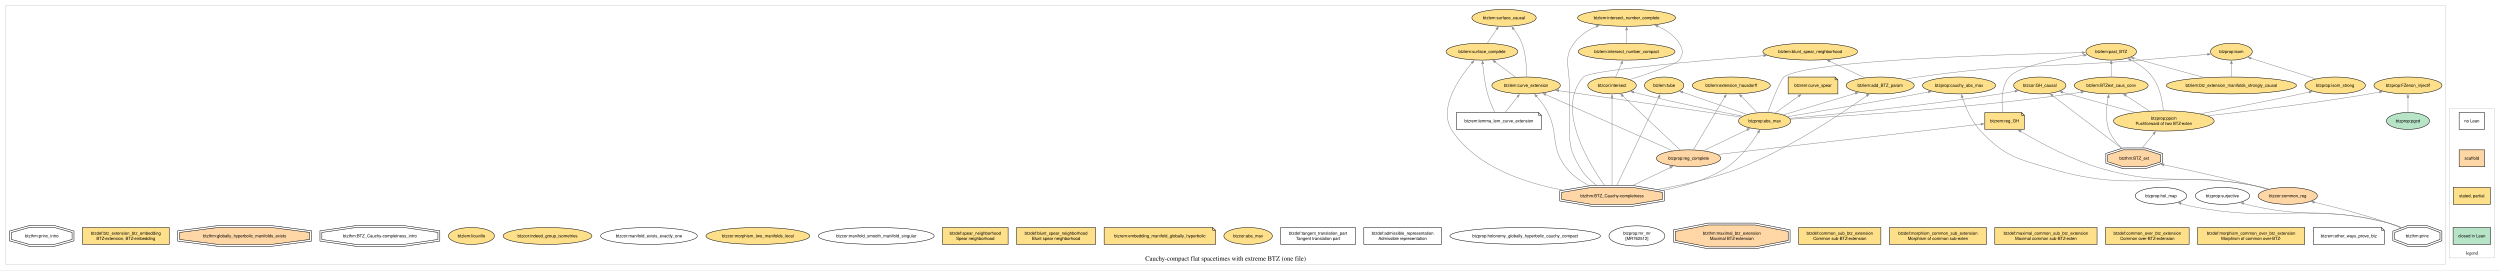
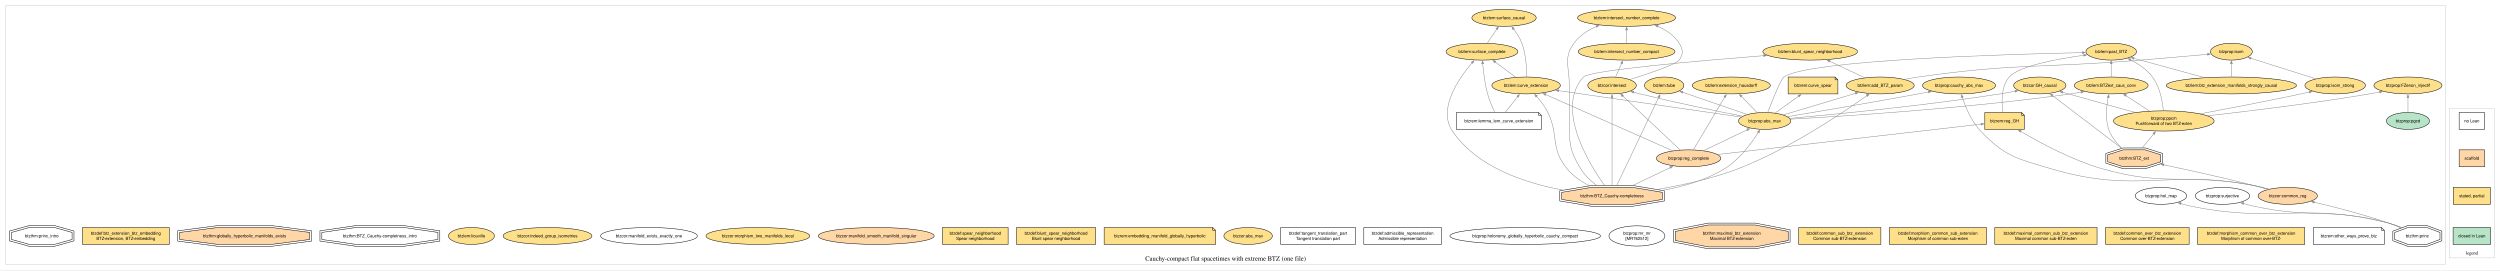
<svg xmlns="http://www.w3.org/2000/svg" width="5324pt" height="575pt" viewBox="0.00 0.00 5324.00 575.00">
  <g id="graph0" class="graph" transform="scale(1 1) rotate(0) translate(4 571.07)">
    <polygon fill="white" stroke="none" points="-4,4 -4,-571.07 5320,-571.07 5320,4 -4,4" />
    <g id="clust1" class="cluster">
      <polygon fill="none" stroke="#cccccc" points="8,-8 8,-559.07 5204,-559.07 5204,-8 8,-8" />
      <text xml:space="preserve" text-anchor="middle" x="2606" y="-15.95" font-family="Times,serif" font-size="14.00">Cauchy-compact flat spacetimes with extreme BTZ (one file)</text>
    </g>
    <g id="clust2" class="cluster">
      <polygon fill="none" stroke="#cccccc" points="5212,-21.84 5212,-339.5 5308,-339.5 5308,-21.84 5212,-21.84" />
      <text xml:space="preserve" text-anchor="middle" x="5260" y="-29.09" font-family="Times,serif" font-size="10.00">legend</text>
    </g>
    <g id="node1" class="node">
      <polygon fill="#ffffff" stroke="black" points="149.53,-61.14 149.53,-76.05 111.73,-86.59 58.27,-86.59 20.47,-76.05 20.47,-61.14 58.27,-50.59 111.73,-50.59 149.53,-61.14" />
      <polygon fill="none" stroke="black" points="153.53,-58.1 153.53,-79.09 112.27,-90.59 57.73,-90.59 16.47,-79.09 16.47,-58.1 57.73,-46.59 112.27,-46.59 153.53,-58.1" />
      <text xml:space="preserve" text-anchor="middle" x="85" y="-65.67" font-family="Helvetica,sans-Serif" font-size="9.00">btzthm:princ_intro</text>
    </g>
    <g id="node2" class="node">
      <polygon fill="#ffe08a" stroke="black" points="356.38,-86.59 171.62,-86.59 171.62,-50.59 356.38,-50.59 356.38,-86.59" />
      <text xml:space="preserve" text-anchor="middle" x="264" y="-71.29" font-family="Helvetica,sans-Serif" font-size="9.00">btzdef:btz_extension_btz_embedding</text>
      <text xml:space="preserve" text-anchor="middle" x="264" y="-60.04" font-family="Helvetica,sans-Serif" font-size="9.00">BTZ-extension, BTZ-embedding</text>
    </g>
    <g id="node3" class="node">
      <polygon fill="#ffd6a5" stroke="black" points="655.5,-61.14 655.5,-76.05 574.37,-86.59 459.63,-86.59 378.5,-76.05 378.5,-61.14 459.63,-50.59 574.37,-50.59 655.5,-61.14" />
      <polygon fill="none" stroke="black" points="659.5,-57.62 659.5,-79.56 574.63,-90.59 459.37,-90.59 374.5,-79.56 374.5,-57.62 459.37,-46.59 574.63,-46.59 659.5,-57.62" />
      <text xml:space="preserve" text-anchor="middle" x="517" y="-65.67" font-family="Helvetica,sans-Serif" font-size="9.00">btzthm:globally_hyperbolic_manifolds_exists</text>
    </g>
    <g id="node4" class="node">
      <polygon fill="#ffffff" stroke="black" points="928.61,-61.14 928.61,-76.05 856.2,-86.59 753.8,-86.59 681.39,-76.05 681.39,-61.14 753.8,-50.59 856.2,-50.59 928.61,-61.14" />
      <polygon fill="none" stroke="black" points="932.61,-57.68 932.61,-79.51 856.49,-90.59 753.51,-90.59 677.39,-79.51 677.39,-57.68 753.51,-46.59 856.49,-46.59 932.61,-57.68" />
      <text xml:space="preserve" text-anchor="middle" x="805" y="-65.67" font-family="Helvetica,sans-Serif" font-size="9.00">btzthm:BTZ_Cauchy-completness_intro</text>
    </g>
    <g id="node5" class="node">
      <ellipse fill="#ffe08a" stroke="black" cx="1000" cy="-68.59" rx="48.96" ry="18" />
      <text xml:space="preserve" text-anchor="middle" x="1000" y="-65.67" font-family="Helvetica,sans-Serif" font-size="9.00">btzlem:liouville</text>
    </g>
    <g id="node6" class="node">
      <ellipse fill="#ffe08a" stroke="black" cx="4748" cy="-461.07" rx="44.53" ry="18" />
      <text xml:space="preserve" text-anchor="middle" x="4748" y="-458.15" font-family="Helvetica,sans-Serif" font-size="9.00">btzprop:isom</text>
    </g>
    <g id="node7" class="node">
      <ellipse fill="#ffe08a" stroke="black" cx="1162" cy="-68.59" rx="94.67" ry="18" />
      <text xml:space="preserve" text-anchor="middle" x="1162" y="-65.67" font-family="Helvetica,sans-Serif" font-size="9.00">btzcor:indeed_group_isometries</text>
    </g>
    <g id="node8" class="node">
      <ellipse fill="#ffffff" stroke="black" cx="1378" cy="-68.59" rx="103.1" ry="18" />
      <text xml:space="preserve" text-anchor="middle" x="1378" y="-65.67" font-family="Helvetica,sans-Serif" font-size="9.00">btzcor:manifold_exists_exactly_one</text>
    </g>
    <g id="node9" class="node">
      <ellipse fill="#ffe08a" stroke="black" cx="1610" cy="-68.59" rx="110.65" ry="18" />
      <text xml:space="preserve" text-anchor="middle" x="1610" y="-65.67" font-family="Helvetica,sans-Serif" font-size="9.00">btzcor:morphism_two_manifolds_local</text>
    </g>
    <g id="node10" class="node">
-       <ellipse fill="#ffffff" stroke="black" cx="1862" cy="-68.59" rx="123.52" ry="18" />
+       <ellipse fill="#ffd6a5" stroke="black" cx="1862" cy="-68.59" rx="123.52" ry="18" />
      <text xml:space="preserve" text-anchor="middle" x="1862" y="-65.67" font-family="Helvetica,sans-Serif" font-size="9.00">btzcor:manifold_smooth_manifold_singular</text>
    </g>
    <g id="node11" class="node">
      <ellipse fill="#ffe08a" stroke="black" cx="4969" cy="-389.07" rx="64.49" ry="18" />
      <text xml:space="preserve" text-anchor="middle" x="4969" y="-386.15" font-family="Helvetica,sans-Serif" font-size="9.00">btzprop:isom_strong</text>
    </g>
    <g id="edge1" class="edge">
      <path fill="none" stroke="#888888" d="M4927.43,-403.24C4887.88,-415.76 4828.71,-434.51 4789.27,-447" />
      <polygon fill="#888888" stroke="#888888" points="4788.67,-444.99 4783.58,-448.8 4789.93,-448.99 4788.67,-444.99" />
    </g>
    <g id="node12" class="node">
      <ellipse fill="#ffe08a" stroke="black" cx="4492" cy="-461.07" rx="53.84" ry="18" />
      <text xml:space="preserve" text-anchor="middle" x="4492" y="-458.15" font-family="Helvetica,sans-Serif" font-size="9.00">btzlem:past_BTZ</text>
    </g>
    <g id="node13" class="node">
      <ellipse fill="#ffe08a" stroke="black" cx="5124" cy="-389.07" rx="72.48" ry="18" />
      <text xml:space="preserve" text-anchor="middle" x="5124" y="-386.15" font-family="Helvetica,sans-Serif" font-size="9.00">btzprop:FZenon_injectif</text>
    </g>
    <g id="node14" class="node">
      <polygon fill="#ffe08a" stroke="black" points="4301.12,-331.5 4222.88,-331.5 4222.88,-295.5 4307.12,-295.5 4307.12,-325.5 4301.12,-331.5" />
      <polyline fill="none" stroke="black" points="4301.12,-331.5 4301.12,-325.5" />
      <polyline fill="none" stroke="black" points="4307.12,-325.5 4301.12,-325.5" />
      <text xml:space="preserve" text-anchor="middle" x="4265" y="-310.58" font-family="Helvetica,sans-Serif" font-size="9.00">btzrem:reg_GH</text>
    </g>
    <g id="edge2" class="edge">
      <path fill="none" stroke="#888888" d="M4261.5,-331.83C4258.42,-352.36 4256.89,-386.4 4275,-407.07 4295.71,-430.71 4377.17,-445.66 4434.16,-453.45" />
      <polygon fill="#888888" stroke="#888888" points="4433.6,-455.49 4439.83,-454.21 4434.16,-451.33 4433.6,-455.49" />
    </g>
    <g id="node15" class="node">
      <polygon fill="#ffe08a" stroke="black" points="2142.88,-86.59 2003.12,-86.59 2003.12,-50.59 2142.88,-50.59 2142.88,-86.59" />
      <text xml:space="preserve" text-anchor="middle" x="2073" y="-71.29" font-family="Helvetica,sans-Serif" font-size="9.00">btzdef:spear_neighborhood</text>
      <text xml:space="preserve" text-anchor="middle" x="2073" y="-60.04" font-family="Helvetica,sans-Serif" font-size="9.00">Spear neighborhood</text>
    </g>
    <g id="node16" class="node">
      <polygon fill="#ffe08a" stroke="black" points="2329.12,-86.59 2160.88,-86.59 2160.88,-50.59 2329.12,-50.59 2329.12,-86.59" />
      <text xml:space="preserve" text-anchor="middle" x="2245" y="-71.29" font-family="Helvetica,sans-Serif" font-size="9.00">btzdef:blunt_spear_neighborhood</text>
      <text xml:space="preserve" text-anchor="middle" x="2245" y="-60.04" font-family="Helvetica,sans-Serif" font-size="9.00">Blunt spear neighborhood</text>
    </g>
    <g id="node17" class="node">
      <ellipse fill="#ffe08a" stroke="black" cx="3540" cy="-389.07" rx="41.86" ry="18" />
      <text xml:space="preserve" text-anchor="middle" x="3540" y="-386.15" font-family="Helvetica,sans-Serif" font-size="9.00">btzlem:tube</text>
    </g>
    <g id="node18" class="node">
      <ellipse fill="#ffe08a" stroke="black" cx="4000" cy="-389.07" rx="72.48" ry="18" />
      <text xml:space="preserve" text-anchor="middle" x="4000" y="-386.15" font-family="Helvetica,sans-Serif" font-size="9.00">btzlem:add_BTZ_param</text>
    </g>
    <g id="edge4" class="edge">
      <path fill="none" stroke="#888888" d="M4051.67,-401.97C4061.38,-403.9 4071.47,-405.71 4081,-407.07 4290.17,-436.83 4344.43,-425.8 4555,-443.07 4603.44,-447.04 4658.69,-451.95 4697.63,-455.47" />
      <polygon fill="#888888" stroke="#888888" points="4697.03,-457.52 4703.2,-455.97 4697.41,-453.34 4697.03,-457.52" />
    </g>
    <g id="node19" class="node">
      <ellipse fill="#ffe08a" stroke="black" cx="3851" cy="-461.07" rx="100.88" ry="18" />
      <text xml:space="preserve" text-anchor="middle" x="3851" y="-458.15" font-family="Helvetica,sans-Serif" font-size="9.00">btzlem:blunt_spear_neighborhood</text>
    </g>
    <g id="edge3" class="edge">
      <path fill="none" stroke="#888888" d="M3967.3,-405.43C3945.22,-415.81 3915.89,-429.58 3892.22,-440.71" />
      <polygon fill="#888888" stroke="#888888" points="3891.6,-438.67 3887.07,-443.13 3893.39,-442.48 3891.6,-438.67" />
    </g>
    <g id="node20" class="node">
      <ellipse fill="#ffe08a" stroke="black" cx="3246" cy="-389.07" rx="72.93" ry="18" />
      <text xml:space="preserve" text-anchor="middle" x="3246" y="-386.15" font-family="Helvetica,sans-Serif" font-size="9.00">btzlem:curve_extension</text>
    </g>
    <g id="node21" class="node">
      <ellipse fill="#ffe08a" stroke="black" cx="3199" cy="-533.07" rx="68.49" ry="18" />
      <text xml:space="preserve" text-anchor="middle" x="3199" y="-530.15" font-family="Helvetica,sans-Serif" font-size="9.00">btzlem:surface_causal</text>
    </g>
    <g id="edge6" class="edge">
      <path fill="none" stroke="#888888" d="M3246.84,-407.4C3247.15,-425.79 3245.95,-455.39 3237,-479.07 3232.9,-489.91 3226,-500.56 3219.2,-509.43" />
      <polygon fill="#888888" stroke="#888888" points="3217.59,-508.09 3215.49,-514.09 3220.87,-510.71 3217.59,-508.09" />
    </g>
    <g id="node22" class="node">
      <ellipse fill="#ffe08a" stroke="black" cx="3152" cy="-461.07" rx="76.48" ry="18" />
      <text xml:space="preserve" text-anchor="middle" x="3152" y="-458.15" font-family="Helvetica,sans-Serif" font-size="9.00">btzlem:surface_complete</text>
    </g>
    <g id="edge5" class="edge">
      <path fill="none" stroke="#888888" d="M3223.72,-406.66C3210.61,-416.42 3193.91,-428.86 3179.93,-439.27" />
      <polygon fill="#888888" stroke="#888888" points="3178.89,-437.43 3175.33,-442.7 3181.4,-440.8 3178.89,-437.43" />
    </g>
    <g id="edge7" class="edge">
      <path fill="none" stroke="#888888" d="M3163.38,-479.02C3169.44,-488.04 3176.98,-499.28 3183.57,-509.08" />
      <polygon fill="#888888" stroke="#888888" points="3181.8,-510.21 3186.88,-514.03 3185.28,-507.87 3181.8,-510.21" />
    </g>
    <g id="node23" class="node">
      <polygon fill="#ffffff" stroke="black" points="3272.5,-331.5 3097.5,-331.5 3097.5,-295.5 3278.5,-295.5 3278.5,-325.5 3272.5,-331.5" />
      <polyline fill="none" stroke="black" points="3272.5,-331.5 3272.5,-325.5" />
      <polyline fill="none" stroke="black" points="3278.5,-325.5 3272.5,-325.5" />
      <text xml:space="preserve" text-anchor="middle" x="3188" y="-310.58" font-family="Helvetica,sans-Serif" font-size="9.00">btzrem:lemma_lem_curve_extension</text>
    </g>
    <g id="edge8" class="edge">
      <path fill="none" stroke="#888888" d="M3201.75,-331.94C3209.6,-341.9 3219.55,-354.52 3228.02,-365.27" />
      <polygon fill="#888888" stroke="#888888" points="3226.25,-366.42 3231.62,-369.83 3229.55,-363.82 3226.25,-366.42" />
    </g>
    <g id="edge9" class="edge">
      <path fill="none" stroke="#888888" d="M3179.18,-331.9C3173.99,-342.88 3167.72,-357.49 3164,-371.07 3158.16,-392.38 3155.1,-417.38 3153.54,-435.45" />
      <polygon fill="#888888" stroke="#888888" points="3151.47,-435.08 3153.08,-441.23 3155.65,-435.41 3151.47,-435.08" />
    </g>
    <g id="node24" class="node">
      <ellipse fill="#ffe08a" stroke="black" cx="3460" cy="-461.07" rx="103.1" ry="18" />
      <text xml:space="preserve" text-anchor="middle" x="3460" y="-458.15" font-family="Helvetica,sans-Serif" font-size="9.00">btzlem:intersect_number_compact</text>
    </g>
    <g id="node25" class="node">
      <ellipse fill="#ffe08a" stroke="black" cx="3460" cy="-533.07" rx="104.43" ry="18" />
      <text xml:space="preserve" text-anchor="middle" x="3460" y="-530.15" font-family="Helvetica,sans-Serif" font-size="9.00">btzlem:intersect_number_complete</text>
    </g>
    <g id="edge10" class="edge">
      <path fill="none" stroke="#888888" d="M3460,-479.37C3460,-487.85 3460,-498.21 3460,-507.49" />
      <polygon fill="#888888" stroke="#888888" points="3457.9,-507.45 3460,-513.45 3462.1,-507.45 3457.9,-507.45" />
    </g>
    <g id="node26" class="node">
      <ellipse fill="#ffe08a" stroke="black" cx="3429" cy="-389.07" rx="51.63" ry="18" />
      <text xml:space="preserve" text-anchor="middle" x="3429" y="-386.15" font-family="Helvetica,sans-Serif" font-size="9.00">btzcor:intersect</text>
    </g>
    <g id="edge11" class="edge">
      <path fill="none" stroke="#888888" d="M3436.5,-407.02C3440.37,-415.74 3445.15,-426.53 3449.38,-436.09" />
      <polygon fill="#888888" stroke="#888888" points="3447.39,-436.78 3451.74,-441.41 3451.23,-435.08 3447.39,-436.78" />
    </g>
    <g id="edge12" class="edge">
      <path fill="none" stroke="#888888" d="M3466.91,-401.66C3507.11,-414.33 3565.71,-434.02 3572,-443.07 3581.14,-456.2 3580.56,-465.55 3572,-479.07 3561.44,-495.74 3544.07,-507.27 3526.12,-515.2" />
      <polygon fill="#888888" stroke="#888888" points="3525.62,-513.14 3520.89,-517.38 3527.24,-517.01 3525.62,-513.14" />
    </g>
    <g id="node27" class="node">
      <polygon fill="#ffe08a" stroke="black" points="3904,-407.07 3804,-407.07 3804,-371.07 3910,-371.07 3910,-401.07 3904,-407.07" />
      <polyline fill="none" stroke="black" points="3904,-407.07 3904,-401.07" />
      <polyline fill="none" stroke="black" points="3910,-401.07 3904,-401.07" />
      <text xml:space="preserve" text-anchor="middle" x="3857" y="-386.15" font-family="Helvetica,sans-Serif" font-size="9.00">btzrem:curve_spear</text>
    </g>
    <g id="node28" class="node">
      <ellipse fill="#ffe08a" stroke="black" cx="3683" cy="-389.07" rx="83.13" ry="18" />
      <text xml:space="preserve" text-anchor="middle" x="3683" y="-386.15" font-family="Helvetica,sans-Serif" font-size="9.00">btzlem:extension_hausdorff</text>
    </g>
    <g id="node29" class="node">
      <polygon fill="#ffe08a" stroke="black" points="2578.62,-86.59 2347.38,-86.59 2347.38,-50.59 2584.62,-50.59 2584.62,-80.59 2578.62,-86.59" />
      <polyline fill="none" stroke="black" points="2578.62,-86.59 2578.62,-80.59" />
      <polyline fill="none" stroke="black" points="2584.62,-80.59 2578.62,-80.59" />
      <text xml:space="preserve" text-anchor="middle" x="2466" y="-65.67" font-family="Helvetica,sans-Serif" font-size="9.00">btzrem:embedding_manifold_globally_hyperbolic</text>
    </g>
    <g id="node30" class="node">
      <ellipse fill="#ffe08a" stroke="black" cx="4492" cy="-389.07" rx="78.7" ry="18" />
      <text xml:space="preserve" text-anchor="middle" x="4492" y="-386.15" font-family="Helvetica,sans-Serif" font-size="9.00">btzlem:BTZext_caus_conv</text>
    </g>
    <g id="edge13" class="edge">
      <path fill="none" stroke="#888888" d="M4492,-407.37C4492,-415.85 4492,-426.21 4492,-435.49" />
      <polygon fill="#888888" stroke="#888888" points="4489.9,-435.45 4492,-441.45 4494.1,-435.45 4489.9,-435.45" />
    </g>
    <g id="node31" class="node">
      <ellipse fill="#ffe08a" stroke="black" cx="4748" cy="-389.07" rx="138.6" ry="18" />
      <text xml:space="preserve" text-anchor="middle" x="4748" y="-386.15" font-family="Helvetica,sans-Serif" font-size="9.00">btzlem:btz_extension_manifolds_strongly_causal</text>
    </g>
    <g id="edge15" class="edge">
      <path fill="none" stroke="#888888" d="M4748,-407.37C4748,-415.85 4748,-426.21 4748,-435.49" />
      <polygon fill="#888888" stroke="#888888" points="4745.9,-435.45 4748,-441.45 4750.1,-435.45 4745.9,-435.45" />
    </g>
    <g id="edge14" class="edge">
      <path fill="none" stroke="#888888" d="M4690.23,-405.87C4644.92,-418.26 4582.61,-435.29 4540.02,-446.94" />
      <polygon fill="#888888" stroke="#888888" points="4539.53,-444.9 4534.29,-448.51 4540.63,-448.95 4539.53,-444.9" />
    </g>
    <g id="node32" class="node">
      <ellipse fill="#ffe08a" stroke="black" cx="4340" cy="-389.07" rx="55.62" ry="18" />
      <text xml:space="preserve" text-anchor="middle" x="4340" y="-386.15" font-family="Helvetica,sans-Serif" font-size="9.00">btzcor:GH_causal</text>
    </g>
    <g id="node33" class="node">
      <ellipse fill="#ffe08a" stroke="black" cx="4168" cy="-389.07" rx="77.81" ry="18" />
      <text xml:space="preserve" text-anchor="middle" x="4168" y="-386.15" font-family="Helvetica,sans-Serif" font-size="9.00">btzprop:cauchy_abs_max</text>
    </g>
    <g id="node34" class="node">
      <ellipse fill="#ffe08a" stroke="black" cx="3754" cy="-313.5" rx="55.62" ry="18" />
      <text xml:space="preserve" text-anchor="middle" x="3754" y="-310.58" font-family="Helvetica,sans-Serif" font-size="9.00">btzprop:abs_max</text>
    </g>
    <g id="edge25" class="edge">
      <path fill="none" stroke="#888888" d="M3760.5,-331.66C3770.3,-357.12 3788.43,-402.43 3795,-407.07 3846.29,-443.29 4270.21,-455.59 4430.73,-458.97" />
      <polygon fill="#888888" stroke="#888888" points="4430.61,-461.07 4436.65,-459.09 4430.7,-456.87 4430.61,-461.07" />
    </g>
    <g id="edge16" class="edge">
      <path fill="none" stroke="#888888" d="M3716.72,-327.32C3678.17,-340.57 3618.22,-361.18 3579.03,-374.65" />
      <polygon fill="#888888" stroke="#888888" points="3578.39,-372.65 3573.4,-376.59 3579.75,-376.63 3578.39,-372.65" />
    </g>
    <g id="edge17" class="edge">
      <path fill="none" stroke="#888888" d="M3793.8,-326.41C3835.7,-338.94 3901.87,-358.72 3947.91,-372.49" />
      <polygon fill="#888888" stroke="#888888" points="3947.03,-374.42 3953.38,-374.13 3948.24,-370.4 3947.03,-374.42" />
    </g>
    <g id="edge18" class="edge">
      <path fill="none" stroke="#888888" d="M3703.9,-321.76C3612.6,-334.98 3419,-363.02 3315.19,-378.05" />
      <polygon fill="#888888" stroke="#888888" points="3315,-375.96 3309.37,-378.89 3315.61,-380.11 3315,-375.96" />
    </g>
    <g id="edge20" class="edge">
      <path fill="none" stroke="#888888" d="M3707.35,-323.5C3654.25,-333.95 3565.02,-352.21 3489,-371.07 3484.34,-372.23 3479.49,-373.49 3474.67,-374.8" />
      <polygon fill="#888888" stroke="#888888" points="3474.32,-372.71 3469.09,-376.32 3475.43,-376.76 3474.32,-372.71" />
    </g>
    <g id="edge19" class="edge">
      <path fill="none" stroke="#888888" d="M3776.35,-330.47C3791.1,-341.01 3810.62,-354.94 3826.76,-366.47" />
      <polygon fill="#888888" stroke="#888888" points="3825.2,-367.94 3831.3,-369.72 3827.64,-364.52 3825.2,-367.94" />
    </g>
    <g id="edge21" class="edge">
      <path fill="none" stroke="#888888" d="M3737.89,-331.2C3727.97,-341.47 3715.15,-354.76 3704.39,-365.91" />
      <polygon fill="#888888" stroke="#888888" points="3703,-364.32 3700.34,-370.1 3706.02,-367.24 3703,-364.32" />
    </g>
    <g id="edge24" class="edge">
      <path fill="none" stroke="#888888" d="M3808.66,-317.29C3920.86,-323.43 4185.1,-340.12 4405,-371.07 4412.58,-372.14 4420.51,-373.43 4428.35,-374.83" />
      <polygon fill="#888888" stroke="#888888" points="4427.75,-376.85 4434.03,-375.86 4428.5,-372.72 4427.75,-376.85" />
    </g>
    <g id="edge23" class="edge">
      <path fill="none" stroke="#888888" d="M3807.22,-319.02C3898.95,-327.12 4092.63,-345.71 4255,-371.07 4265.51,-372.71 4276.7,-374.74 4287.39,-376.82" />
      <polygon fill="#888888" stroke="#888888" points="4286.91,-378.87 4293.21,-377.97 4287.73,-374.75 4286.91,-378.87" />
    </g>
    <g id="edge22" class="edge">
      <path fill="none" stroke="#888888" d="M3802.81,-322.61C3866.77,-333.31 3982.41,-352.91 4081,-371.07 4088.3,-372.42 4095.94,-373.86 4103.53,-375.31" />
      <polygon fill="#888888" stroke="#888888" points="4102.7,-377.29 4108.99,-376.36 4103.49,-373.17 4102.7,-377.29" />
    </g>
    <g id="node35" class="node">
      <ellipse fill="#ffe08a" stroke="black" cx="2654" cy="-68.59" rx="51.63" ry="18" />
      <text xml:space="preserve" text-anchor="middle" x="2654" y="-65.67" font-family="Helvetica,sans-Serif" font-size="9.00">btzcor:abs_max</text>
    </g>
    <g id="node36" class="node">
      <polygon fill="#ffffff" stroke="black" points="2882.62,-86.59 2723.38,-86.59 2723.38,-50.59 2882.62,-50.59 2882.62,-86.59" />
      <text xml:space="preserve" text-anchor="middle" x="2803" y="-71.29" font-family="Helvetica,sans-Serif" font-size="9.00">btzdef:tangent_translation_part</text>
      <text xml:space="preserve" text-anchor="middle" x="2803" y="-60.04" font-family="Helvetica,sans-Serif" font-size="9.00">Tangent translation part</text>
    </g>
    <g id="node37" class="node">
      <polygon fill="#ffffff" stroke="black" points="3065.62,-86.59 2900.38,-86.59 2900.38,-50.59 3065.62,-50.59 3065.62,-86.59" />
      <text xml:space="preserve" text-anchor="middle" x="2983" y="-71.29" font-family="Helvetica,sans-Serif" font-size="9.00">btzdef:admissible_representation</text>
      <text xml:space="preserve" text-anchor="middle" x="2983" y="-60.04" font-family="Helvetica,sans-Serif" font-size="9.00">Admissible representation</text>
    </g>
    <g id="node38" class="node">
      <ellipse fill="#ffffff" stroke="black" cx="3244" cy="-68.59" rx="160.35" ry="18" />
      <text xml:space="preserve" text-anchor="middle" x="3244" y="-65.67" font-family="Helvetica,sans-Serif" font-size="9.00">btzprop:holonomy_globally_hyperbolic_cauchy_compact</text>
    </g>
    <g id="node39" class="node">
      <ellipse fill="#ffffff" stroke="black" cx="3482" cy="-68.59" rx="59.57" ry="21.57" />
      <text xml:space="preserve" text-anchor="middle" x="3482" y="-71.29" font-family="Helvetica,sans-Serif" font-size="9.00">btzprop:mr_mr</text>
      <text xml:space="preserve" text-anchor="middle" x="3482" y="-60.04" font-family="Helvetica,sans-Serif" font-size="9.00">[MR762512]</text>
    </g>
    <g id="node40" class="node">
      <ellipse fill="#ffffff" stroke="black" cx="4598" cy="-153.94" rx="54.73" ry="18" />
      <text xml:space="preserve" text-anchor="middle" x="4598" y="-151.01" font-family="Helvetica,sans-Serif" font-size="9.00">btzprop:hol_map</text>
    </g>
    <g id="node41" class="node">
      <ellipse fill="#ffffff" stroke="black" cx="4729" cy="-153.94" rx="57.84" ry="18" />
      <text xml:space="preserve" text-anchor="middle" x="4729" y="-151.01" font-family="Helvetica,sans-Serif" font-size="9.00">btzprop:surjective</text>
    </g>
    <g id="node42" class="node">
      <polygon fill="#ffd6a5" stroke="black" points="3804.16,-58.92 3804.16,-78.26 3733.77,-91.94 3634.23,-91.94 3563.84,-78.26 3563.84,-58.92 3634.23,-45.25 3733.77,-45.25 3804.16,-58.92" />
      <polygon fill="none" stroke="black" points="3808.16,-55.63 3808.16,-81.56 3734.16,-95.94 3633.84,-95.94 3559.84,-81.56 3559.84,-55.63 3633.84,-41.25 3734.16,-41.25 3808.16,-55.63" />
      <text xml:space="preserve" text-anchor="middle" x="3684" y="-71.29" font-family="Helvetica,sans-Serif" font-size="9.00">btzthm:maximal_btz_extension</text>
      <text xml:space="preserve" text-anchor="middle" x="3684" y="-60.04" font-family="Helvetica,sans-Serif" font-size="9.00">Maximal BTZ-extension</text>
    </g>
    <g id="node43" class="node">
      <ellipse fill="#ffd6a5" stroke="black" cx="4868" cy="-153.94" rx="63.16" ry="18" />
      <text xml:space="preserve" text-anchor="middle" x="4868" y="-151.01" font-family="Helvetica,sans-Serif" font-size="9.00">btzcor:common_reg</text>
    </g>
    <g id="edge27" class="edge">
      <path fill="none" stroke="#888888" d="M4827.56,-168.06C4817.35,-171.01 4806.34,-173.87 4796,-175.94 4653.92,-204.33 4611.19,-171.7 4472,-211.94 4407.7,-230.53 4338.9,-267.86 4299.04,-291.44" />
      <polygon fill="#888888" stroke="#888888" points="4298.27,-289.45 4294.19,-294.32 4300.42,-293.06 4298.27,-289.45" />
    </g>
    <g id="edge26" class="edge">
      <path fill="none" stroke="#888888" d="M4827.98,-168.16C4817.66,-171.14 4806.5,-173.99 4796,-175.94 4606.13,-211.15 4548.16,-157.12 4363,-211.94 4290.93,-233.28 4265.9,-237.57 4214,-291.94 4194.46,-312.41 4181.85,-342.74 4174.86,-363.84" />
      <polygon fill="#888888" stroke="#888888" points="4172.89,-363.09 4173.08,-369.44 4176.9,-364.36 4172.89,-363.09" />
    </g>
    <g id="node51" class="node">
      <polygon fill="#ffd6a5" stroke="black" points="4597.36,-226.48 4597.36,-241.39 4564.34,-251.94 4517.66,-251.94 4484.64,-241.39 4484.64,-226.48 4517.66,-215.94 4564.34,-215.94 4597.36,-226.48" />
      <polygon fill="none" stroke="black" points="4601.36,-223.56 4601.36,-244.31 4564.97,-255.94 4517.03,-255.94 4480.64,-244.31 4480.64,-223.56 4517.03,-211.94 4564.97,-211.94 4601.36,-223.56" />
      <text xml:space="preserve" text-anchor="middle" x="4541" y="-231.01" font-family="Helvetica,sans-Serif" font-size="9.00">btzthm:BTZ_ext</text>
    </g>
    <g id="edge28" class="edge">
      <path fill="none" stroke="#888888" d="M4825.86,-167.72C4816.09,-170.54 4805.71,-173.44 4796,-175.94 4730.86,-192.7 4655.63,-209.17 4603.85,-220.06" />
      <polygon fill="#888888" stroke="#888888" points="4603.63,-217.96 4598.19,-221.25 4604.49,-222.07 4603.63,-217.96" />
    </g>
    <g id="node44" class="node">
      <polygon fill="#ffe08a" stroke="black" points="4001.5,-86.59 3826.5,-86.59 3826.5,-50.59 4001.5,-50.59 4001.5,-86.59" />
      <text xml:space="preserve" text-anchor="middle" x="3914" y="-71.29" font-family="Helvetica,sans-Serif" font-size="9.00">btzdef:common_sub_btz_extension</text>
      <text xml:space="preserve" text-anchor="middle" x="3914" y="-60.04" font-family="Helvetica,sans-Serif" font-size="9.00">Common sub-BTZ-extension</text>
    </g>
    <g id="node45" class="node">
      <polygon fill="#ffe08a" stroke="black" points="4226.25,-86.59 4019.75,-86.59 4019.75,-50.59 4226.25,-50.59 4226.25,-86.59" />
      <text xml:space="preserve" text-anchor="middle" x="4123" y="-71.29" font-family="Helvetica,sans-Serif" font-size="9.00">btzdef:morphism_common_sub_extension</text>
      <text xml:space="preserve" text-anchor="middle" x="4123" y="-60.04" font-family="Helvetica,sans-Serif" font-size="9.00">Morphism of common sub-exten</text>
    </g>
    <g id="node46" class="node">
      <polygon fill="#ffe08a" stroke="black" points="4461.88,-86.59 4244.12,-86.59 4244.12,-50.59 4461.88,-50.59 4461.88,-86.59" />
      <text xml:space="preserve" text-anchor="middle" x="4353" y="-71.29" font-family="Helvetica,sans-Serif" font-size="9.00">btzdef:maximal_common_sub_btz_extension</text>
      <text xml:space="preserve" text-anchor="middle" x="4353" y="-60.04" font-family="Helvetica,sans-Serif" font-size="9.00">Maximal common sub-BTZ-exten</text>
    </g>
    <g id="node47" class="node">
      <ellipse fill="#b7e4c7" stroke="black" cx="5124" cy="-313.5" rx="45.86" ry="18" />
      <text xml:space="preserve" text-anchor="middle" x="5124" y="-310.58" font-family="Helvetica,sans-Serif" font-size="9.00">btzprop:pgcd</text>
    </g>
    <g id="edge29" class="edge">
      <path fill="none" stroke="#888888" d="M5124,-331.94C5124,-341.38 5124,-353.19 5124,-363.54" />
      <polygon fill="#888888" stroke="#888888" points="5121.9,-363.25 5124,-369.25 5126.1,-363.25 5121.9,-363.25" />
    </g>
    <g id="node48" class="node">
      <polygon fill="#ffe08a" stroke="black" points="4658,-86.59 4480,-86.59 4480,-50.59 4658,-50.59 4658,-86.59" />
      <text xml:space="preserve" text-anchor="middle" x="4569" y="-71.29" font-family="Helvetica,sans-Serif" font-size="9.00">btzdef:common_over_btz_extension</text>
      <text xml:space="preserve" text-anchor="middle" x="4569" y="-60.04" font-family="Helvetica,sans-Serif" font-size="9.00">Common over-BTZ-extension</text>
    </g>
    <g id="node49" class="node">
      <polygon fill="#ffe08a" stroke="black" points="4904.12,-86.59 4675.88,-86.59 4675.88,-50.59 4904.12,-50.59 4904.12,-86.59" />
      <text xml:space="preserve" text-anchor="middle" x="4790" y="-71.29" font-family="Helvetica,sans-Serif" font-size="9.00">btzdef:morphism_common_over_btz_extension</text>
      <text xml:space="preserve" text-anchor="middle" x="4790" y="-60.04" font-family="Helvetica,sans-Serif" font-size="9.00">Morphism of common over-BTZ-</text>
    </g>
    <g id="node50" class="node">
      <ellipse fill="#ffe08a" stroke="black" cx="4604" cy="-313.5" rx="107.3" ry="21.57" />
      <text xml:space="preserve" text-anchor="middle" x="4604" y="-316.2" font-family="Helvetica,sans-Serif" font-size="9.00">btzprop:ppcm</text>
      <text xml:space="preserve" text-anchor="middle" x="4604" y="-304.95" font-family="Helvetica,sans-Serif" font-size="9.00">Pushforward of two BTZ-exten</text>
    </g>
    <g id="edge30" class="edge">
      <path fill="none" stroke="#888888" d="M4681.62,-328.72C4740.56,-339.72 4823.53,-355.62 4896,-371.07 4901.85,-372.32 4907.96,-373.67 4914.04,-375.04" />
      <polygon fill="#888888" stroke="#888888" points="4913.36,-377.04 4919.68,-376.32 4914.29,-372.94 4913.36,-377.04" />
    </g>
    <g id="edge33" class="edge">
      <path fill="none" stroke="#888888" d="M4603.07,-335.19C4601.22,-355.33 4595.79,-385.92 4580,-407.07 4568.13,-422.97 4549.97,-435.06 4533.21,-443.65" />
      <polygon fill="#888888" stroke="#888888" points="4532.45,-441.68 4527.99,-446.21 4534.3,-445.45 4532.45,-441.68" />
    </g>
    <g id="edge31" class="edge">
      <path fill="none" stroke="#888888" d="M4697.44,-324.49C4786.32,-334.48 4923.66,-351.19 5042,-371.07 5049.1,-372.26 5056.52,-373.63 5063.87,-375.06" />
      <polygon fill="#888888" stroke="#888888" points="5063.4,-377.11 5069.69,-376.21 5064.22,-372.99 5063.4,-377.11" />
    </g>
    <g id="edge32" class="edge">
      <path fill="none" stroke="#888888" d="M4573.4,-334.61C4557.73,-344.9 4538.7,-357.4 4522.98,-367.72" />
      <polygon fill="#888888" stroke="#888888" points="4522.04,-365.83 4518.17,-370.88 4524.34,-369.34 4522.04,-365.83" />
    </g>
    <g id="edge34" class="edge">
      <path fill="none" stroke="#888888" d="M4542.77,-331.57C4495.73,-344.67 4431.67,-362.53 4388.23,-374.63" />
      <polygon fill="#888888" stroke="#888888" points="4387.85,-372.56 4382.64,-376.19 4388.98,-376.6 4387.85,-372.56" />
    </g>
    <g id="edge37" class="edge">
      <path fill="none" stroke="#888888" d="M4514.53,-255.65C4504.18,-265.41 4493.49,-277.98 4488,-291.94 4478.95,-314.96 4481.71,-343.51 4485.64,-363.5" />
      <polygon fill="#888888" stroke="#888888" points="4483.56,-363.8 4486.87,-369.23 4487.67,-362.92 4483.56,-363.8" />
    </g>
    <g id="edge36" class="edge">
      <path fill="none" stroke="#888888" d="M4514.31,-255.27C4475.89,-284.54 4405.4,-338.24 4366.88,-367.59" />
      <polygon fill="#888888" stroke="#888888" points="4365.69,-365.86 4362.19,-371.17 4368.23,-369.2 4365.69,-365.86" />
    </g>
    <g id="edge35" class="edge">
      <path fill="none" stroke="#888888" d="M4558.22,-256.13C4565.77,-265.43 4574.71,-276.44 4582.68,-286.25" />
      <polygon fill="#888888" stroke="#888888" points="4580.87,-287.36 4586.29,-290.7 4584.13,-284.71 4580.87,-287.36" />
    </g>
    <g id="node52" class="node">
      <polygon fill="#ffffff" stroke="black" points="5067.5,-86.59 4922.5,-86.59 4922.5,-50.59 5073.5,-50.59 5073.5,-80.59 5067.5,-86.59" />
      <polyline fill="none" stroke="black" points="5067.5,-86.59 5067.5,-80.59" />
      <polyline fill="none" stroke="black" points="5073.5,-80.59 5067.5,-80.59" />
      <text xml:space="preserve" text-anchor="middle" x="4998" y="-65.67" font-family="Helvetica,sans-Serif" font-size="9.00">btzrem:other_ways_prove_btz</text>
    </g>
    <g id="node53" class="node">
      <ellipse fill="#ffd6a5" stroke="black" cx="3592" cy="-233.94" rx="68.49" ry="18" />
      <text xml:space="preserve" text-anchor="middle" x="3592" y="-231.01" font-family="Helvetica,sans-Serif" font-size="9.00">btzprop:reg_complete</text>
    </g>
    <g id="edge38" class="edge">
      <path fill="none" stroke="#888888" d="M3653.81,-242.06C3786.05,-257.3 4094.23,-292.82 4215.1,-306.75" />
      <polygon fill="#888888" stroke="#888888" points="4214.73,-308.82 4220.93,-307.43 4215.21,-304.65 4214.73,-308.82" />
    </g>
    <g id="edge41" class="edge">
      <path fill="none" stroke="#888888" d="M3558.19,-249.9C3494.28,-278.19 3355.95,-339.41 3286.92,-369.96" />
      <polygon fill="#888888" stroke="#888888" points="3286.48,-367.86 3281.84,-372.21 3288.18,-371.7 3286.48,-367.86" />
    </g>
    <g id="edge42" class="edge">
      <path fill="none" stroke="#888888" d="M3574.25,-251.62C3544.45,-279.61 3484.43,-335.99 3451.65,-366.8" />
      <polygon fill="#888888" stroke="#888888" points="3450.28,-365.2 3447.34,-370.84 3453.15,-368.26 3450.28,-365.2" />
    </g>
    <g id="edge40" class="edge">
      <path fill="none" stroke="#888888" d="M3602.26,-252.21C3618.67,-279.81 3650.81,-333.91 3669.21,-364.86" />
      <polygon fill="#888888" stroke="#888888" points="3667.27,-365.71 3672.14,-369.8 3670.88,-363.57 3667.27,-365.71" />
    </g>
    <g id="edge39" class="edge">
      <path fill="none" stroke="#888888" d="M3624.01,-250.26C3650.81,-263.1 3689.08,-281.42 3717.16,-294.86" />
      <polygon fill="#888888" stroke="#888888" points="3716.02,-296.65 3722.34,-297.34 3717.83,-292.86 3716.02,-296.65" />
    </g>
    <g id="node54" class="node">
      <polygon fill="#ffd6a5" stroke="black" points="3536.27,-146.48 3536.27,-161.39 3473.43,-171.94 3384.57,-171.94 3321.73,-161.39 3321.73,-146.48 3384.57,-135.94 3473.43,-135.94 3536.27,-146.48" />
      <polygon fill="none" stroke="black" points="3540.27,-143.1 3540.27,-164.78 3473.77,-175.94 3384.23,-175.94 3317.73,-164.78 3317.73,-143.1 3384.23,-131.94 3473.77,-131.94 3540.27,-143.1" />
      <text xml:space="preserve" text-anchor="middle" x="3429" y="-151.01" font-family="Helvetica,sans-Serif" font-size="9.00">btzthm:BTZ_Cauchy-completness</text>
    </g>
    <g id="edge44" class="edge">
      <path fill="none" stroke="#888888" d="M3439.05,-176.04C3459.76,-219.54 3507.07,-318.91 3528.76,-364.46" />
      <polygon fill="#888888" stroke="#888888" points="3526.77,-365.16 3531.24,-369.67 3530.56,-363.35 3526.77,-365.16" />
    </g>
    <g id="edge45" class="edge">
      <path fill="none" stroke="#888888" d="M3525.44,-167.72C3577.68,-176.52 3642.66,-190.58 3698,-211.94 3805.74,-253.53 3920.15,-330.59 3971.8,-367.42" />
      <polygon fill="#888888" stroke="#888888" points="3970.45,-369.04 3976.55,-370.83 3972.9,-365.63 3970.45,-369.04" />
    </g>
    <g id="edge46" class="edge">
      <path fill="none" stroke="#888888" d="M3412.89,-176.23C3378.93,-223.84 3307.88,-340 3368,-407.07 3380.68,-421.22 3614.7,-441.7 3752.27,-452.6" />
      <polygon fill="#888888" stroke="#888888" points="3751.9,-454.67 3758.05,-453.05 3752.23,-450.49 3751.9,-454.67" />
    </g>
    <g id="edge50" class="edge">
      <path fill="none" stroke="#888888" d="M3379.69,-175.68C3362.98,-184.74 3345.42,-196.8 3333,-211.94 3294.87,-258.42 3318.19,-287.51 3288,-339.5 3282.54,-348.9 3275.15,-358.19 3268.09,-366.08" />
      <polygon fill="#888888" stroke="#888888" points="3266.82,-364.36 3264.3,-370.19 3269.91,-367.2 3266.82,-364.36" />
    </g>
    <g id="edge47" class="edge">
      <path fill="none" stroke="#888888" d="M3324.23,-166.28C3244.98,-180.97 3141.17,-214.67 3089,-291.94 3057.34,-338.83 3102.24,-403.74 3131.06,-437.55" />
      <polygon fill="#888888" stroke="#888888" points="3129.36,-438.81 3134.88,-441.96 3132.53,-436.05 3129.36,-438.81" />
    </g>
    <g id="edge48" class="edge">
      <path fill="none" stroke="#888888" d="M3396.01,-176.23C3383.65,-185.76 3370.54,-198.01 3362,-211.94 3337.98,-251.11 3338,-266.55 3338,-312.5 3338,-312.5 3338,-312.5 3338,-390.07 3338,-429.88 3324.86,-446.68 3348,-479.07 3359.69,-495.44 3377.79,-506.92 3396.05,-514.9" />
      <polygon fill="#888888" stroke="#888888" points="3395.03,-516.75 3401.38,-517.11 3396.64,-512.87 3395.03,-516.75" />
    </g>
    <g id="edge51" class="edge">
      <path fill="none" stroke="#888888" d="M3429,-176.04C3429,-219.16 3429,-317.2 3429,-363.28" />
      <polygon fill="#888888" stroke="#888888" points="3426.9,-363.22 3429,-369.22 3431.1,-363.22 3426.9,-363.22" />
    </g>
    <g id="edge49" class="edge">
      <path fill="none" stroke="#888888" d="M3537.09,-165.72C3580.5,-173.72 3629.51,-187.66 3669,-211.94 3700.33,-231.2 3725.85,-265.96 3740.49,-289.14" />
      <polygon fill="#888888" stroke="#888888" points="3738.59,-290.06 3743.53,-294.06 3742.16,-287.86 3738.59,-290.06" />
    </g>
    <g id="edge43" class="edge">
      <path fill="none" stroke="#888888" d="M3473.54,-176.25C3498.53,-188.21 3529.39,-202.98 3553.35,-214.44" />
      <polygon fill="#888888" stroke="#888888" points="3552.23,-216.24 3558.55,-216.93 3554.05,-212.45 3552.23,-216.24" />
    </g>
    <g id="node55" class="node">
      <polygon fill="#ffffff" stroke="black" points="5192.19,-61.14 5192.19,-76.05 5163.96,-86.59 5124.04,-86.59 5095.81,-76.05 5095.81,-61.14 5124.04,-50.59 5163.96,-50.59 5192.19,-61.14" />
      <polygon fill="none" stroke="black" points="5196.19,-58.36 5196.19,-78.83 5164.69,-90.59 5123.31,-90.59 5091.81,-78.83 5091.81,-58.36 5123.31,-46.59 5164.69,-46.59 5196.19,-58.36" />
      <text xml:space="preserve" text-anchor="middle" x="5144" y="-65.67" font-family="Helvetica,sans-Serif" font-size="9.00">btzthm:princ</text>
    </g>
    <g id="edge53" class="edge">
      <path fill="none" stroke="#888888" d="M5110.8,-86.22C5101.96,-90.01 5092.29,-93.6 5083,-95.94 4900.88,-141.76 4846.01,-94.41 4662,-131.94 4654.87,-133.39 4647.42,-135.38 4640.23,-137.56" />
      <polygon fill="#888888" stroke="#888888" points="4639.69,-135.53 4634.59,-139.33 4640.95,-139.53 4639.69,-135.53" />
    </g>
    <g id="edge54" class="edge">
      <path fill="none" stroke="#888888" d="M5110.41,-86.11C5101.66,-89.85 5092.13,-93.45 5083,-95.94 4958.97,-129.76 4921.62,-104.6 4796,-131.94 4788.61,-133.54 4780.87,-135.61 4773.39,-137.81" />
      <polygon fill="#888888" stroke="#888888" points="4773.18,-135.67 4768.05,-139.42 4774.4,-139.69 4773.18,-135.67" />
    </g>
    <g id="edge52" class="edge">
      <path fill="none" stroke="#888888" d="M5109.19,-85.68C5100.72,-89.3 5091.61,-92.95 5083,-95.94 5029.94,-114.31 4967.8,-130.2 4924,-140.5" />
      <polygon fill="#888888" stroke="#888888" points="4923.7,-138.42 4918.34,-141.83 4924.66,-142.51 4923.7,-138.42" />
    </g>
    <g id="node56" class="node">
      <polygon fill="#b7e4c7" stroke="black" points="5299.88,-86.59 5220.12,-86.59 5220.12,-50.59 5299.88,-50.59 5299.88,-86.59" />
      <text xml:space="preserve" text-anchor="middle" x="5260" y="-65.67" font-family="Helvetica,sans-Serif" font-size="9.00">closed in Lean</text>
    </g>
    <g id="node57" class="node">
      <polygon fill="#ffe08a" stroke="black" points="5299.5,-171.94 5220.5,-171.94 5220.5,-135.94 5299.5,-135.94 5299.5,-171.94" />
      <text xml:space="preserve" text-anchor="middle" x="5260" y="-151.01" font-family="Helvetica,sans-Serif" font-size="9.00">stated, partial</text>
    </g>
    <g id="node58" class="node">
      <polygon fill="#ffd6a5" stroke="black" points="5287,-251.94 5233,-251.94 5233,-215.94 5287,-215.94 5287,-251.94" />
      <text xml:space="preserve" text-anchor="middle" x="5260" y="-231.01" font-family="Helvetica,sans-Serif" font-size="9.00">scaffold</text>
    </g>
    <g id="node59" class="node">
      <polygon fill="#ffffff" stroke="black" points="5287,-331.5 5233,-331.5 5233,-295.5 5287,-295.5 5287,-331.5" />
      <text xml:space="preserve" text-anchor="middle" x="5260" y="-310.58" font-family="Helvetica,sans-Serif" font-size="9.00">no Lean</text>
    </g>
  </g>
</svg>
